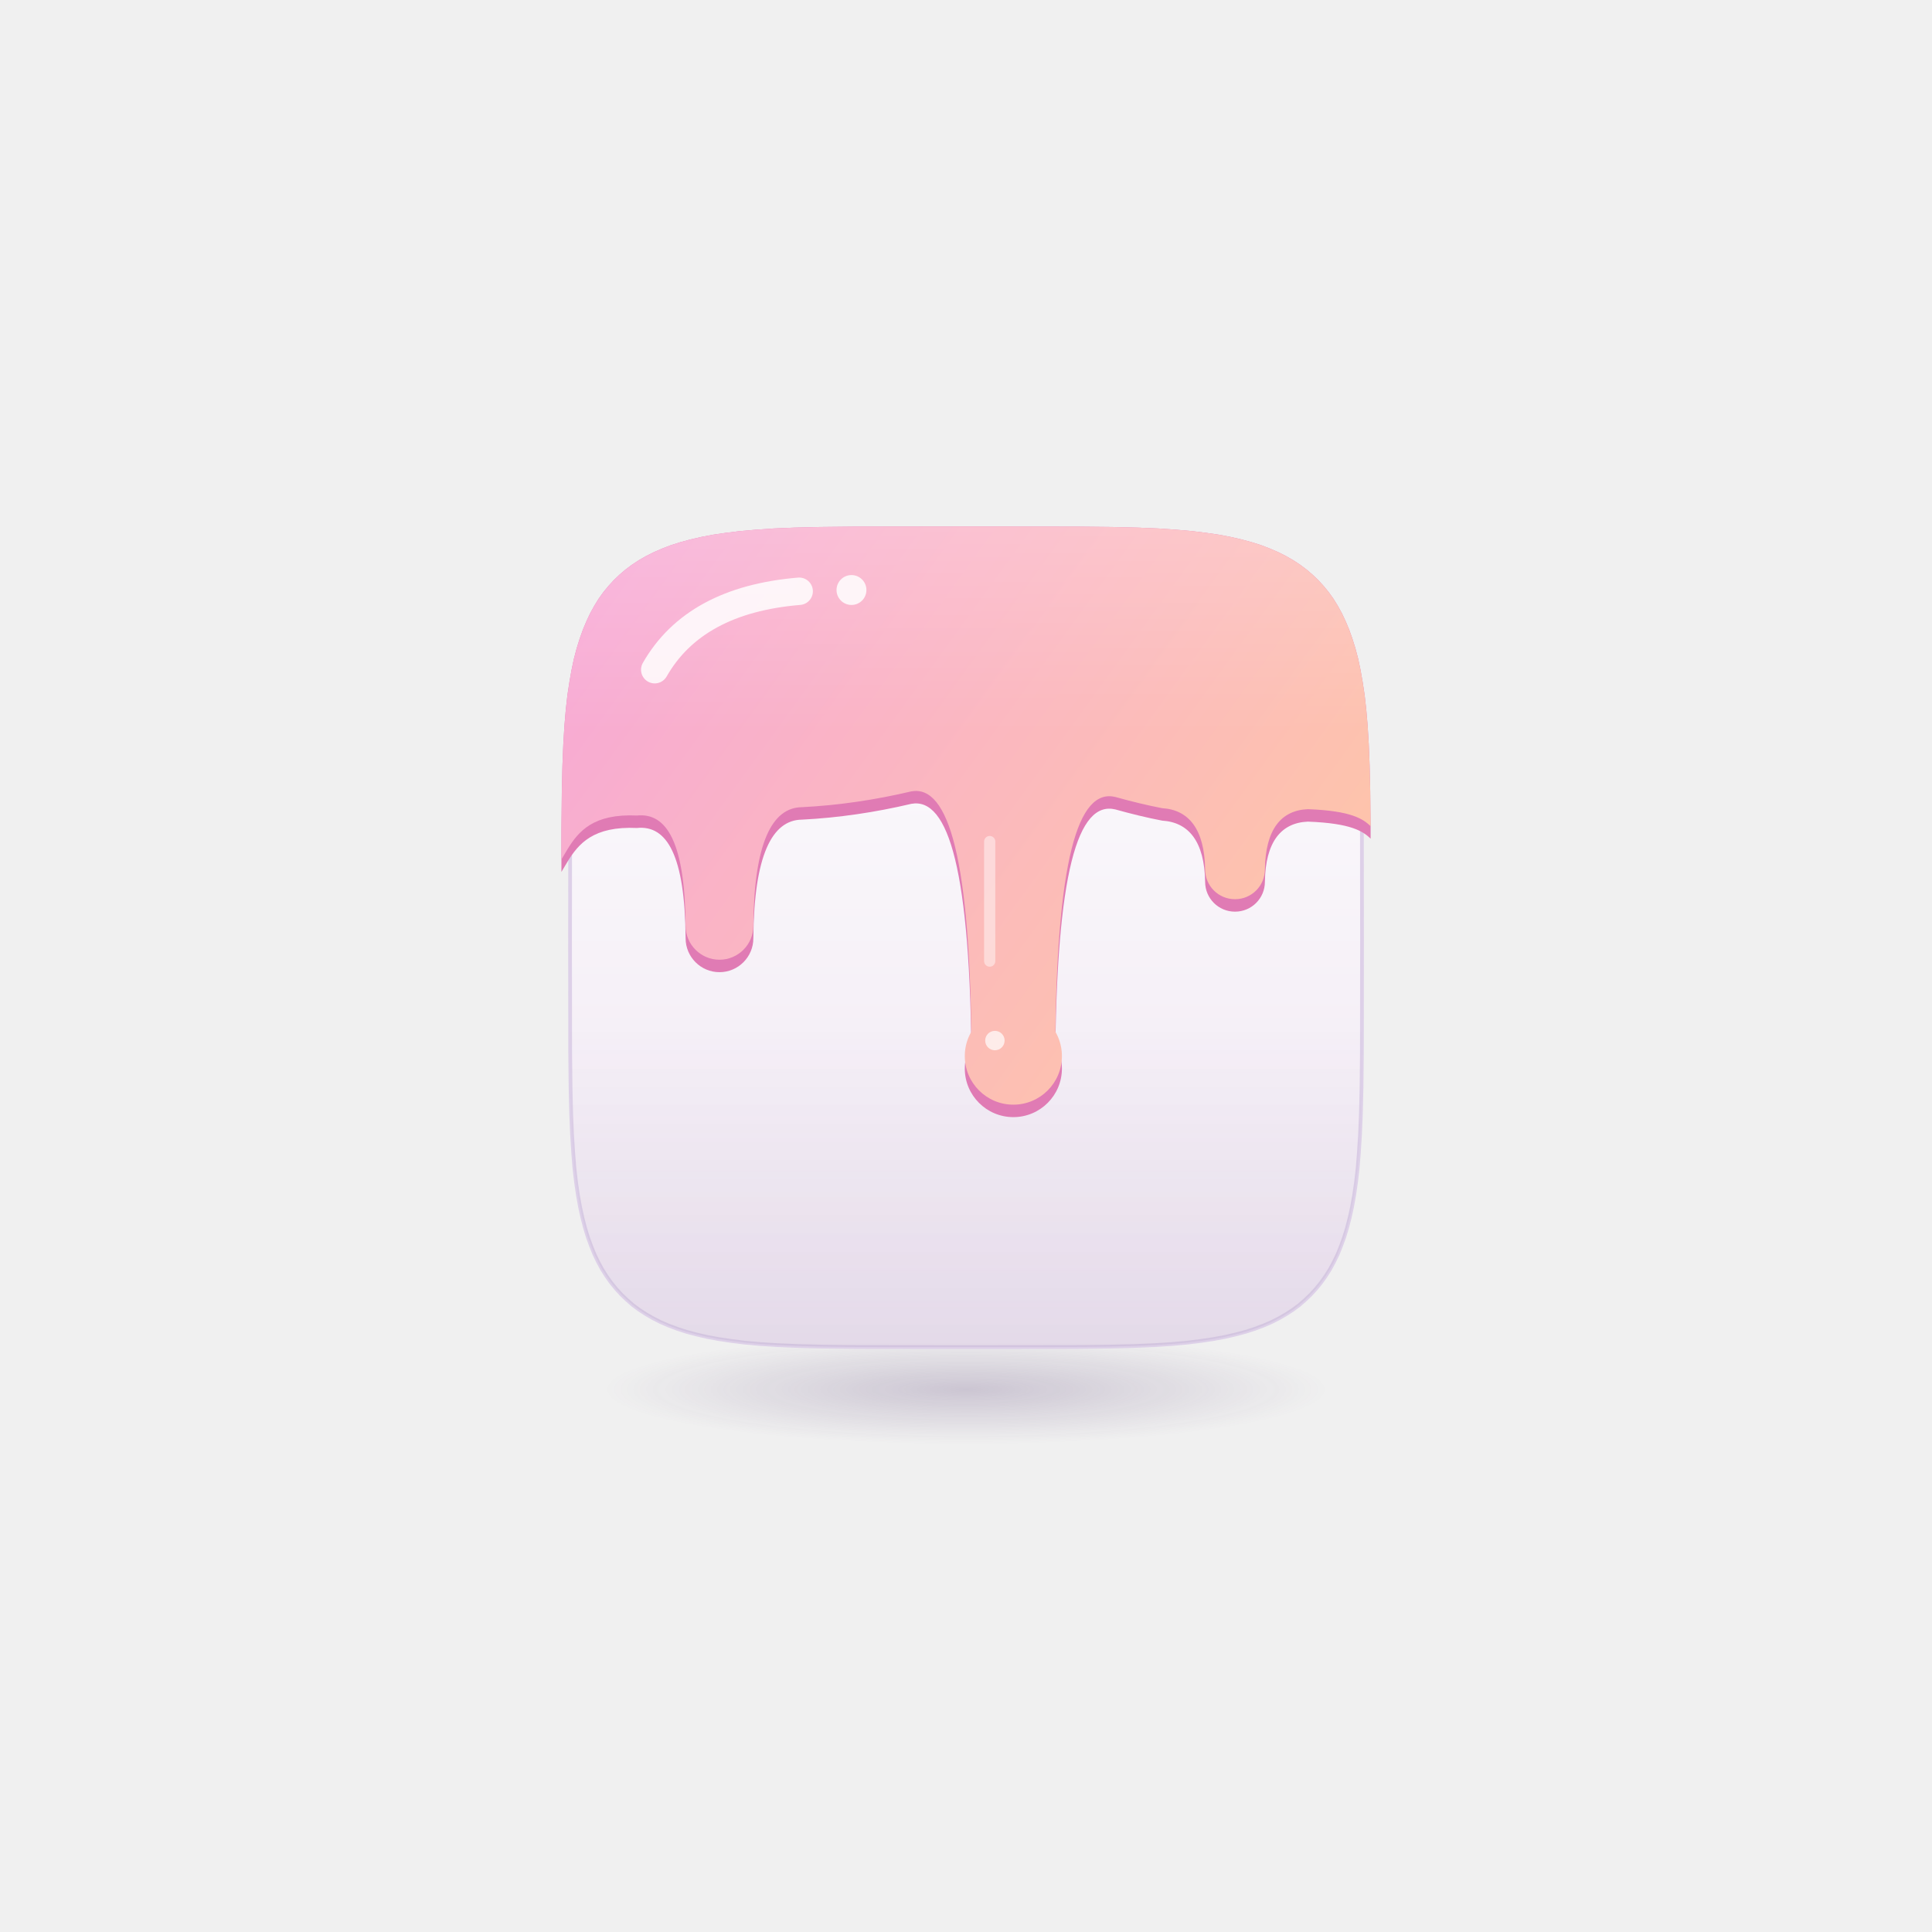
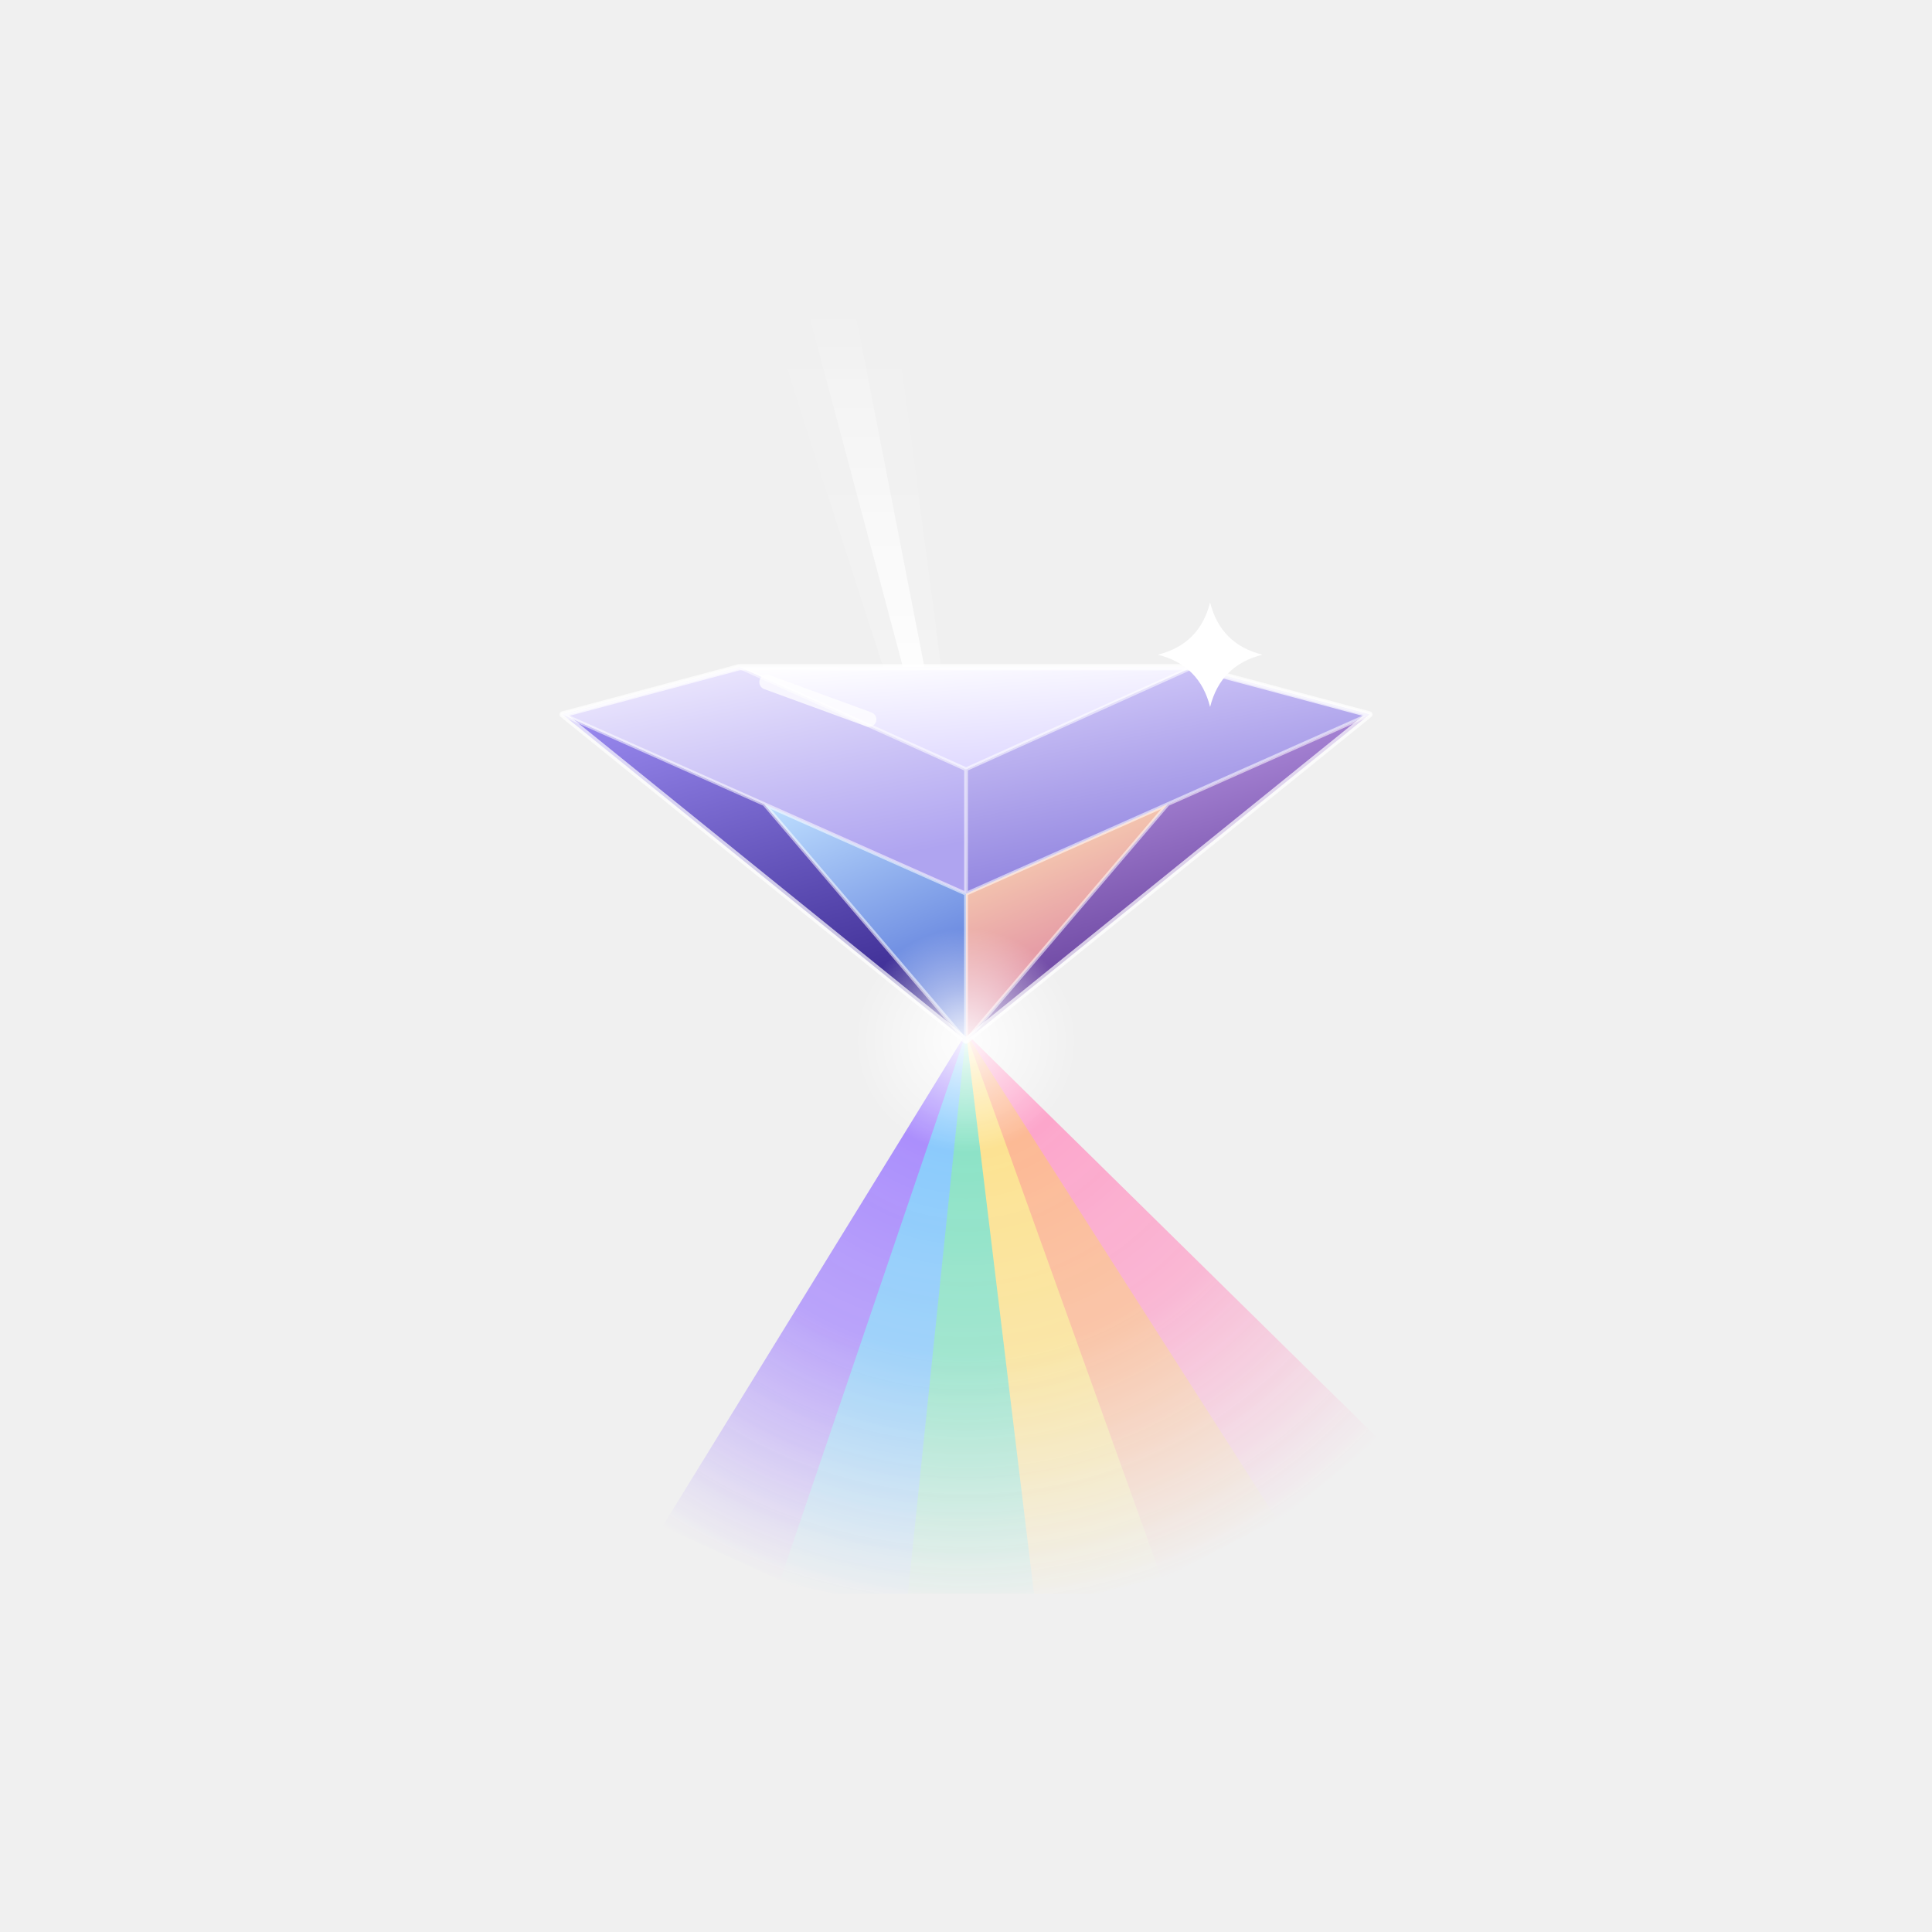
<svg xmlns="http://www.w3.org/2000/svg" viewBox="0 0 1024 1024" width="1024" height="1024">
  <defs>
-     <linearGradient id="abg" x1="0" y1="0" x2="1" y2="1">
-       <stop offset="0" stop-color="#F5F0FC" />
-       <stop offset="1" stop-color="#D6C6F8" />
+     <linearGradient id="prism" x1="0" y1="0" x2="1" y2="0">
+       <stop offset="0" stop-color="#9D7BFF" />
+       <stop offset="0.2" stop-color="#76C3FF" />
+       <stop offset="0.4" stop-color="#78E0BE" />
+       <stop offset="0.6" stop-color="#FFE07F" />
+       <stop offset="0.8" stop-color="#FFAE82" />
+       <stop offset="1" stop-color="#FF97C4" />
    </linearGradient>
-     <linearGradient id="atile" x1="0" y1="0" x2="0" y2="1">
+     <linearGradient id="abeam" x1="0" y1="0" x2="0" y2="1">
+       <stop offset="0" stop-color="#FFFFFF" stop-opacity="0" />
+       <stop offset="0.55" stop-color="#FFFFFF" stop-opacity="0.55" />
+       <stop offset="1" stop-color="#FFFFFF" stop-opacity="0.95" />
+     </linearGradient>
+     <radialGradient id="atip" cx="512" cy="580" r="90" gradientUnits="userSpaceOnUse">
+       <stop offset="0" stop-color="#FFFFFF" stop-opacity="0.9" />
+       <stop offset="1" stop-color="#FFFFFF" stop-opacity="0" />
+     </radialGradient>
+     <radialGradient id="afadeG" cx="512" cy="580" r="460" gradientUnits="userSpaceOnUse">
      <stop offset="0" stop-color="#FFFFFF" />
-       <stop offset="1" stop-color="#EFE6F2" />
+       <stop offset="0.55" stop-color="#B4B4B4" />
+       <stop offset="1" stop-color="#000000" />
+     </radialGradient>
+     <mask id="afade" maskUnits="userSpaceOnUse" x="0" y="0" width="1024" height="1024">
+       <rect width="1024" height="1024" fill="url(#afadeG)" />
+     </mask>
+     <linearGradient id="alit-pvLo" x1="0" y1="0" x2="0.35" y2="1">
+       <stop offset="0" stop-color="#9C8CF2" />
+       <stop offset="1" stop-color="#3C2C93" />
    </linearGradient>
-     <linearGradient id="aglaze" x1="194" y1="158" x2="830" y2="618" gradientUnits="userSpaceOnUse">
-       <stop offset="0" stop-color="#F7A8D8" />
-       <stop offset="1" stop-color="#FFC9A3" />
+     <linearGradient id="alit-pvLi" x1="0" y1="0" x2="0.35" y2="1">
+       <stop offset="0" stop-color="#BFE0FF" />
+       <stop offset="1" stop-color="#5A78DA" />
    </linearGradient>
-     <linearGradient id="asheen" x1="0" y1="0" x2="0" y2="1">
-       <stop offset="0" stop-color="#FFFFFF" stop-opacity="0.28" />
-       <stop offset="0.45" stop-color="#FFFFFF" stop-opacity="0" />
+     <linearGradient id="alit-pvRi" x1="0" y1="0" x2="0.35" y2="1">
+       <stop offset="0" stop-color="#FFE6B6" />
+       <stop offset="1" stop-color="#D9789E" />
    </linearGradient>
-     <radialGradient id="ashadow" cx="0.5" cy="0.5" r="0.5">
-       <stop offset="0" stop-color="#4B2F6A" stop-opacity="0.22" />
-       <stop offset="1" stop-color="#4B2F6A" stop-opacity="0" />
-     </radialGradient>
-     <linearGradient id="abase" x1="0" y1="0" x2="0" y2="1">
-       <stop offset="0.6" stop-color="#4B2F6A" stop-opacity="0" />
-       <stop offset="1" stop-color="#4B2F6A" stop-opacity="0.07" />
+     <linearGradient id="alit-pvRo" x1="0" y1="0" x2="0.35" y2="1">
+       <stop offset="0" stop-color="#C9A8F2" />
+       <stop offset="1" stop-color="#57308F" />
    </linearGradient>
-     <clipPath id="aclip">
-       <path d="M837 484 L836.9 575.2 L836.6 604.3 L836.1 625.4 L835.4 642.6 L834.5 657.2 L833.4 670.1 L832.1 681.7 L830.5 692.2 L828.8 701.8 L826.9 710.8 L824.7 719.1 L822.3 726.8 L819.7 734.1 L816.9 740.8 L813.9 747.2 L810.6 753.2 L807.1 758.9 L803.3 764.2 L799.2 769.2 L794.9 773.9 L790.3 778.3 L785.5 782.4 L780.3 786.3 L774.8 789.9 L768.9 793.3 L762.7 796.4 L756 799.3 L749 802 L741.4 804.4 L733.3 806.6 L724.6 808.6 L715.2 810.4 L704.9 811.9 L693.6 813.3 L681 814.4 L666.7 815.4 L650 816.1 L629.4 816.6 L601 816.9 L512 817 L423 816.9 L394.6 816.6 L374 816.1 L357.3 815.4 L343 814.4 L330.4 813.3 L319.1 811.9 L308.8 810.4 L299.4 808.6 L290.7 806.6 L282.6 804.4 L275 802 L268 799.3 L261.3 796.4 L255.1 793.3 L249.2 789.9 L243.7 786.3 L238.5 782.4 L233.7 778.3 L229.1 773.9 L224.8 769.2 L220.7 764.2 L216.9 758.9 L213.4 753.2 L210.1 747.2 L207.1 740.8 L204.3 734.1 L201.7 726.8 L199.3 719.1 L197.1 710.8 L195.2 701.8 L193.5 692.2 L191.9 681.7 L190.6 670.1 L189.5 657.2 L188.6 642.6 L187.9 625.4 L187.4 604.3 L187.1 575.2 L187 484 L187.1 392.8 L187.4 363.7 L187.9 342.6 L188.6 325.4 L189.5 310.8 L190.6 297.9 L191.9 286.3 L193.5 275.8 L195.2 266.2 L197.1 257.2 L199.3 248.9 L201.7 241.2 L204.3 233.9 L207.1 227.2 L210.1 220.8 L213.4 214.8 L216.9 209.1 L220.7 203.8 L224.8 198.8 L229.1 194.1 L233.7 189.7 L238.5 185.6 L243.7 181.7 L249.2 178.1 L255.1 174.7 L261.3 171.6 L268 168.7 L275 166 L282.6 163.6 L290.7 161.4 L299.4 159.4 L308.8 157.6 L319.1 156.1 L330.4 154.7 L343 153.6 L357.3 152.6 L374 151.9 L394.6 151.4 L423 151.1 L512 151 L601 151.1 L629.4 151.4 L650 151.9 L666.7 152.6 L681 153.6 L693.6 154.7 L704.9 156.1 L715.2 157.6 L724.6 159.4 L733.3 161.4 L741.4 163.6 L749 166 L756 168.7 L762.7 171.6 L768.9 174.7 L774.8 178.1 L780.3 181.7 L785.5 185.6 L790.3 189.7 L794.9 194.1 L799.2 198.8 L803.3 203.8 L807.1 209.1 L810.6 214.8 L813.9 220.8 L816.9 227.2 L819.7 233.9 L822.3 241.2 L824.7 248.9 L826.9 257.2 L828.8 266.2 L830.5 275.8 L832.1 286.3 L833.4 297.9 L834.5 310.8 L835.4 325.4 L836.1 342.6 L836.6 363.7 L836.9 392.8 Z" />
-     </clipPath>
+     <linearGradient id="alit-crB" x1="0" y1="0" x2="0.35" y2="1">
+       <stop offset="0" stop-color="#D8D0FF" />
+       <stop offset="1" stop-color="#A99DEB" />
+     </linearGradient>
+     <linearGradient id="alit-crL" x1="0" y1="0" x2="0.35" y2="1">
+       <stop offset="0" stop-color="#F2EEFF" />
+       <stop offset="1" stop-color="#AFA4F0" />
+     </linearGradient>
+     <linearGradient id="alit-crR" x1="0" y1="0" x2="0.35" y2="1">
+       <stop offset="0" stop-color="#D9D1FC" />
+       <stop offset="1" stop-color="#8B7EDD" />
+     </linearGradient>
+     <linearGradient id="alit-tbl" x1="0" y1="0" x2="0.35" y2="1">
+       <stop offset="0" stop-color="#FFFFFF" />
+       <stop offset="1" stop-color="#E1DBFF" />
+     </linearGradient>
  </defs>
-   <g transform="translate(174.1 179.4) scale(0.66)">
-     <ellipse cx="512" cy="844" rx="292.56" ry="44" fill="url(#ashadow)" />
-     <path d="M830 484 L829.9 573.3 L829.6 601.8 L829.1 622.4 L828.4 639.2 L827.5 653.6 L826.5 666.2 L825.2 677.5 L823.7 687.8 L822 697.3 L820.1 706 L818 714.1 L815.7 721.7 L813.1 728.8 L810.4 735.5 L807.4 741.7 L804.2 747.6 L800.7 753.1 L797 758.3 L793 763.2 L788.8 767.8 L784.3 772.1 L779.6 776.2 L774.5 780 L769.1 783.5 L763.4 786.8 L757.3 789.9 L750.8 792.7 L743.9 795.3 L736.5 797.7 L728.6 799.8 L720 801.8 L710.8 803.5 L700.8 805 L689.7 806.4 L677.4 807.5 L663.4 808.4 L647.1 809.1 L626.9 809.6 L599.1 809.9 L512 810 L424.9 809.9 L397.1 809.6 L376.9 809.1 L360.6 808.4 L346.6 807.5 L334.3 806.4 L323.2 805 L313.2 803.5 L304 801.8 L295.4 799.8 L287.5 797.7 L280.1 795.3 L273.2 792.7 L266.7 789.9 L260.6 786.8 L254.9 783.5 L249.5 780 L244.4 776.2 L239.7 772.1 L235.2 767.8 L231 763.2 L227 758.3 L223.3 753.1 L219.8 747.6 L216.6 741.7 L213.6 735.5 L210.9 728.8 L208.3 721.7 L206 714.1 L203.9 706 L202 697.3 L200.3 687.8 L198.8 677.5 L197.5 666.2 L196.5 653.6 L195.6 639.2 L194.9 622.4 L194.4 601.8 L194.1 573.3 L194 484 L194.1 394.7 L194.4 366.2 L194.9 345.6 L195.6 328.8 L196.5 314.4 L197.5 301.8 L198.8 290.5 L200.3 280.2 L202 270.7 L203.9 262 L206 253.9 L208.3 246.3 L210.9 239.2 L213.6 232.5 L216.6 226.3 L219.8 220.4 L223.3 214.9 L227 209.7 L231 204.8 L235.2 200.2 L239.7 195.9 L244.4 191.8 L249.5 188 L254.9 184.5 L260.6 181.2 L266.7 178.1 L273.2 175.3 L280.1 172.7 L287.5 170.3 L295.4 168.2 L304 166.2 L313.2 164.5 L323.2 163 L334.3 161.6 L346.6 160.5 L360.6 159.6 L376.9 158.9 L397.1 158.4 L424.9 158.1 L512 158 L599.1 158.1 L626.9 158.4 L647.1 158.9 L663.4 159.6 L677.4 160.5 L689.7 161.6 L700.8 163 L710.8 164.5 L720 166.2 L728.6 168.2 L736.5 170.3 L743.9 172.7 L750.8 175.3 L757.3 178.1 L763.4 181.2 L769.1 184.5 L774.5 188 L779.6 191.8 L784.3 195.9 L788.8 200.2 L793 204.8 L797 209.7 L800.7 214.9 L804.2 220.4 L807.4 226.3 L810.4 232.5 L813.1 239.2 L815.7 246.3 L818 253.9 L820.1 262 L822 270.7 L823.7 280.2 L825.2 290.5 L826.5 301.8 L827.5 314.4 L828.4 328.8 L829.1 345.6 L829.6 366.2 L829.9 394.7 Z" fill="url(#atile)" stroke="#DDD0E8" stroke-width="3" />
-     <path d="M830 484 L829.9 573.3 L829.6 601.8 L829.1 622.4 L828.4 639.2 L827.5 653.6 L826.5 666.2 L825.2 677.5 L823.7 687.8 L822 697.3 L820.1 706 L818 714.1 L815.7 721.7 L813.1 728.8 L810.4 735.5 L807.4 741.7 L804.2 747.6 L800.7 753.1 L797 758.3 L793 763.2 L788.8 767.8 L784.3 772.1 L779.6 776.2 L774.5 780 L769.1 783.5 L763.4 786.8 L757.3 789.9 L750.8 792.7 L743.9 795.3 L736.5 797.7 L728.6 799.8 L720 801.8 L710.8 803.5 L700.8 805 L689.7 806.4 L677.4 807.5 L663.4 808.4 L647.1 809.1 L626.9 809.6 L599.1 809.9 L512 810 L424.9 809.9 L397.1 809.6 L376.9 809.1 L360.6 808.4 L346.6 807.5 L334.3 806.4 L323.2 805 L313.2 803.5 L304 801.8 L295.4 799.8 L287.5 797.7 L280.1 795.3 L273.2 792.7 L266.7 789.9 L260.6 786.8 L254.9 783.5 L249.5 780 L244.4 776.2 L239.7 772.1 L235.2 767.8 L231 763.2 L227 758.3 L223.3 753.1 L219.8 747.6 L216.6 741.7 L213.6 735.5 L210.9 728.8 L208.3 721.7 L206 714.1 L203.9 706 L202 697.3 L200.3 687.8 L198.8 677.5 L197.5 666.2 L196.5 653.6 L195.6 639.2 L194.9 622.4 L194.4 601.8 L194.1 573.3 L194 484 L194.1 394.7 L194.4 366.2 L194.9 345.6 L195.6 328.8 L196.5 314.4 L197.5 301.8 L198.8 290.5 L200.3 280.2 L202 270.7 L203.9 262 L206 253.9 L208.3 246.3 L210.9 239.2 L213.6 232.5 L216.6 226.3 L219.8 220.4 L223.3 214.9 L227 209.7 L231 204.8 L235.2 200.2 L239.7 195.9 L244.4 191.8 L249.5 188 L254.9 184.5 L260.6 181.2 L266.7 178.1 L273.2 175.3 L280.1 172.7 L287.5 170.3 L295.4 168.2 L304 166.2 L313.2 164.5 L323.2 163 L334.3 161.6 L346.6 160.5 L360.6 159.6 L376.9 158.9 L397.1 158.4 L424.9 158.1 L512 158 L599.1 158.1 L626.9 158.4 L647.1 158.9 L663.4 159.6 L677.4 160.5 L689.7 161.6 L700.8 163 L710.8 164.5 L720 166.2 L728.6 168.2 L736.5 170.3 L743.9 172.7 L750.8 175.3 L757.3 178.1 L763.4 181.2 L769.1 184.5 L774.5 188 L779.6 191.8 L784.3 195.9 L788.8 200.2 L793 204.8 L797 209.7 L800.7 214.9 L804.2 220.4 L807.4 226.3 L810.4 232.5 L813.1 239.2 L815.7 246.3 L818 253.9 L820.1 262 L822 270.7 L823.7 280.2 L825.2 290.5 L826.5 301.8 L827.5 314.4 L828.4 328.8 L829.1 345.6 L829.6 366.2 L829.9 394.7 Z" fill="url(#abase)" />
-     <g clip-path="url(#aclip)">
-       <g transform="translate(0 10)">
-         <path d="M154 78 L870 78 L870 404 C824 404 856.5 380.6 786.5 378 C765.1 378.9 752.5 394.1 752 426.3 C752 439.6 741.3 450.3 728 450.3 C714.7 450.3 704 439.6 704 426.3 C703.5 394.1 690.9 378.5 669.5 377.2 C657 374.8 644.4 371.7 631.9 368.2 C602 361 584.3 417.6 583.6 574.6 C583.6 593.2 568.6 608.2 550 608.2 C531.4 608.2 516.4 593.2 516.4 574.6 C515.7 417.6 498 358.3 468.1 363.7 C438.8 370.6 409.6 374.9 380.3 376.4 C356.1 376.6 341.7 405.3 341.2 471.7 C341.2 486.7 329 498.9 314 498.9 C299 498.9 286.8 486.7 286.8 471.7 C286.3 405.3 271.9 380.6 247.7 383.1 C177.7 379.9 200 440 154 440 Z" fill="#E07BB4" />
-         <circle cx="550" cy="576.3" r="39" fill="#E07BB4" />
+   <g transform="translate(174.1 168.8) scale(0.66)">
+     <g id="a-mark">
+       <path d="M352 -10 L454 -10 L497 318 L459 322 Z" fill="url(#abeam)" opacity="0.22" />
+       <path d="M384 -10 L422 -10 L486 318 L472 320 Z" fill="url(#abeam)" />
+       <g mask="url(#afade)" opacity="0.92">
+         <path d="M512 574 L268.2 970.1 L377.1 1019.8 Z" fill="#9D7BFF" />
+         <path d="M512 574 L362.2 1014.9 L479.5 1038.9 Z" fill="#76C3FF" />
+         <path d="M512 574 L463.9 1037.5 L583.6 1034.4 Z" fill="#78E0BE" />
+         <path d="M512 574 L568.1 1036.6 L683.9 1006.7 Z" fill="#FFE07F" />
+         <path d="M512 574 L669.3 1012.3 L775.5 957 Z" fill="#FFAE82" />
+         <path d="M512 574 L762.5 965.8 L842.9 899.5 Z" fill="#FF97C4" />
      </g>
-       <path d="M154 78 L870 78 L870 404 C824 404 856.5 380.6 786.5 378 C765.1 378.9 752.5 394.1 752 426.3 C752 439.6 741.3 450.3 728 450.3 C714.7 450.3 704 439.6 704 426.3 C703.5 394.1 690.9 378.5 669.5 377.2 C657 374.8 644.4 371.7 631.9 368.2 C602 361 584.3 417.6 583.6 574.6 C583.6 593.2 568.6 608.2 550 608.2 C531.4 608.2 516.4 593.2 516.4 574.6 C515.7 417.6 498 358.3 468.1 363.7 C438.8 370.6 409.6 374.9 380.3 376.4 C356.1 376.6 341.7 405.3 341.2 471.7 C341.2 486.7 329 498.9 314 498.9 C299 498.9 286.8 486.7 286.8 471.7 C286.3 405.3 271.9 380.6 247.7 383.1 C177.7 379.9 200 440 154 440 Z" fill="url(#aglaze)" />
-       <circle cx="550" cy="576.3" r="39" fill="url(#aglaze)" />
-       <path d="M154 78 L870 78 L870 404 C824 404 856.5 380.6 786.5 378 C765.1 378.9 752.5 394.1 752 426.3 C752 439.6 741.3 450.3 728 450.3 C714.7 450.3 704 439.6 704 426.3 C703.5 394.1 690.9 378.5 669.5 377.2 C657 374.8 644.4 371.7 631.9 368.2 C602 361 584.3 417.6 583.6 574.6 C583.6 593.2 568.6 608.2 550 608.2 C531.4 608.2 516.4 593.2 516.4 574.6 C515.7 417.6 498 358.3 468.1 363.7 C438.8 370.6 409.6 374.9 380.3 376.4 C356.1 376.6 341.7 405.3 341.2 471.7 C341.2 486.7 329 498.9 314 498.9 C299 498.9 286.8 486.7 286.8 471.7 C286.3 405.3 271.9 380.6 247.7 383.1 C177.7 379.9 200 440 154 440 Z" fill="url(#asheen)" />
+       <path d="M188 318 L350 390 L512 580 Z" fill="url(#alit-pvLo)" />
+       <path d="M350 390 L512 462 L512 580 Z" fill="url(#alit-pvLi)" />
+       <path d="M512 462 L674 390 L512 580 Z" fill="url(#alit-pvRi)" />
+       <path d="M674 390 L836 318 L512 580 Z" fill="url(#alit-pvRo)" />
+       <path d="M330 280 L694 280 L836 318 L188 318 Z" fill="url(#alit-crB)" />
+       <path d="M330 280 L512 362 L512 462 L188 318 Z" fill="url(#alit-crL)" />
+       <path d="M512 362 L694 280 L836 318 L512 462 Z" fill="url(#alit-crR)" />
+       <path d="M330 280 L694 280 L512 362 Z" fill="url(#alit-tbl)" />
+       <path d="M330 280 L694 280 M694 280 L512 362 M512 362 L330 280 M330 280 L188 318 M694 280 L836 318 M512 362 L512 462 M188 318 L512 462 M512 462 L836 318 M350 390 L512 580 M512 462 L512 580 M674 390 L512 580" fill="none" stroke="#FFFFFF" stroke-opacity="0.55" stroke-width="3" stroke-linecap="round" />
+       <path d="M188 318 L330 280 L694 280 L836 318 L512 580 Z" fill="none" stroke="#FFFFFF" stroke-opacity="0.7" stroke-width="5" stroke-linejoin="round" />
+       <circle cx="512" cy="580" r="90" fill="url(#atip)" />
+       <path d="M352 292 L434 322" fill="none" stroke="#FFFFFF" stroke-width="12" stroke-linecap="round" opacity="0.75" />
+       <path d="M708 228 Q716.4 261.6 750 270 Q716.4 278.4 708 312 Q699.6 278.4 666 270 Q699.6 261.6 708 228 Z" fill="#FFFFFF" />
    </g>
-     <path d="M262 266 Q294 210 378 203" fill="none" stroke="#FFFFFF" stroke-width="22" stroke-linecap="round" opacity="0.85" />
-     <circle cx="420" cy="202" r="12" fill="#FFFFFF" opacity="0.85" />
-     <path d="M531 404 L531 500" fill="none" stroke="#FFFFFF" stroke-width="9" stroke-linecap="round" opacity="0.45" />
-     <circle cx="535.18" cy="563.82" r="7.8" fill="#FFFFFF" opacity="0.7" />
  </g>
</svg>
